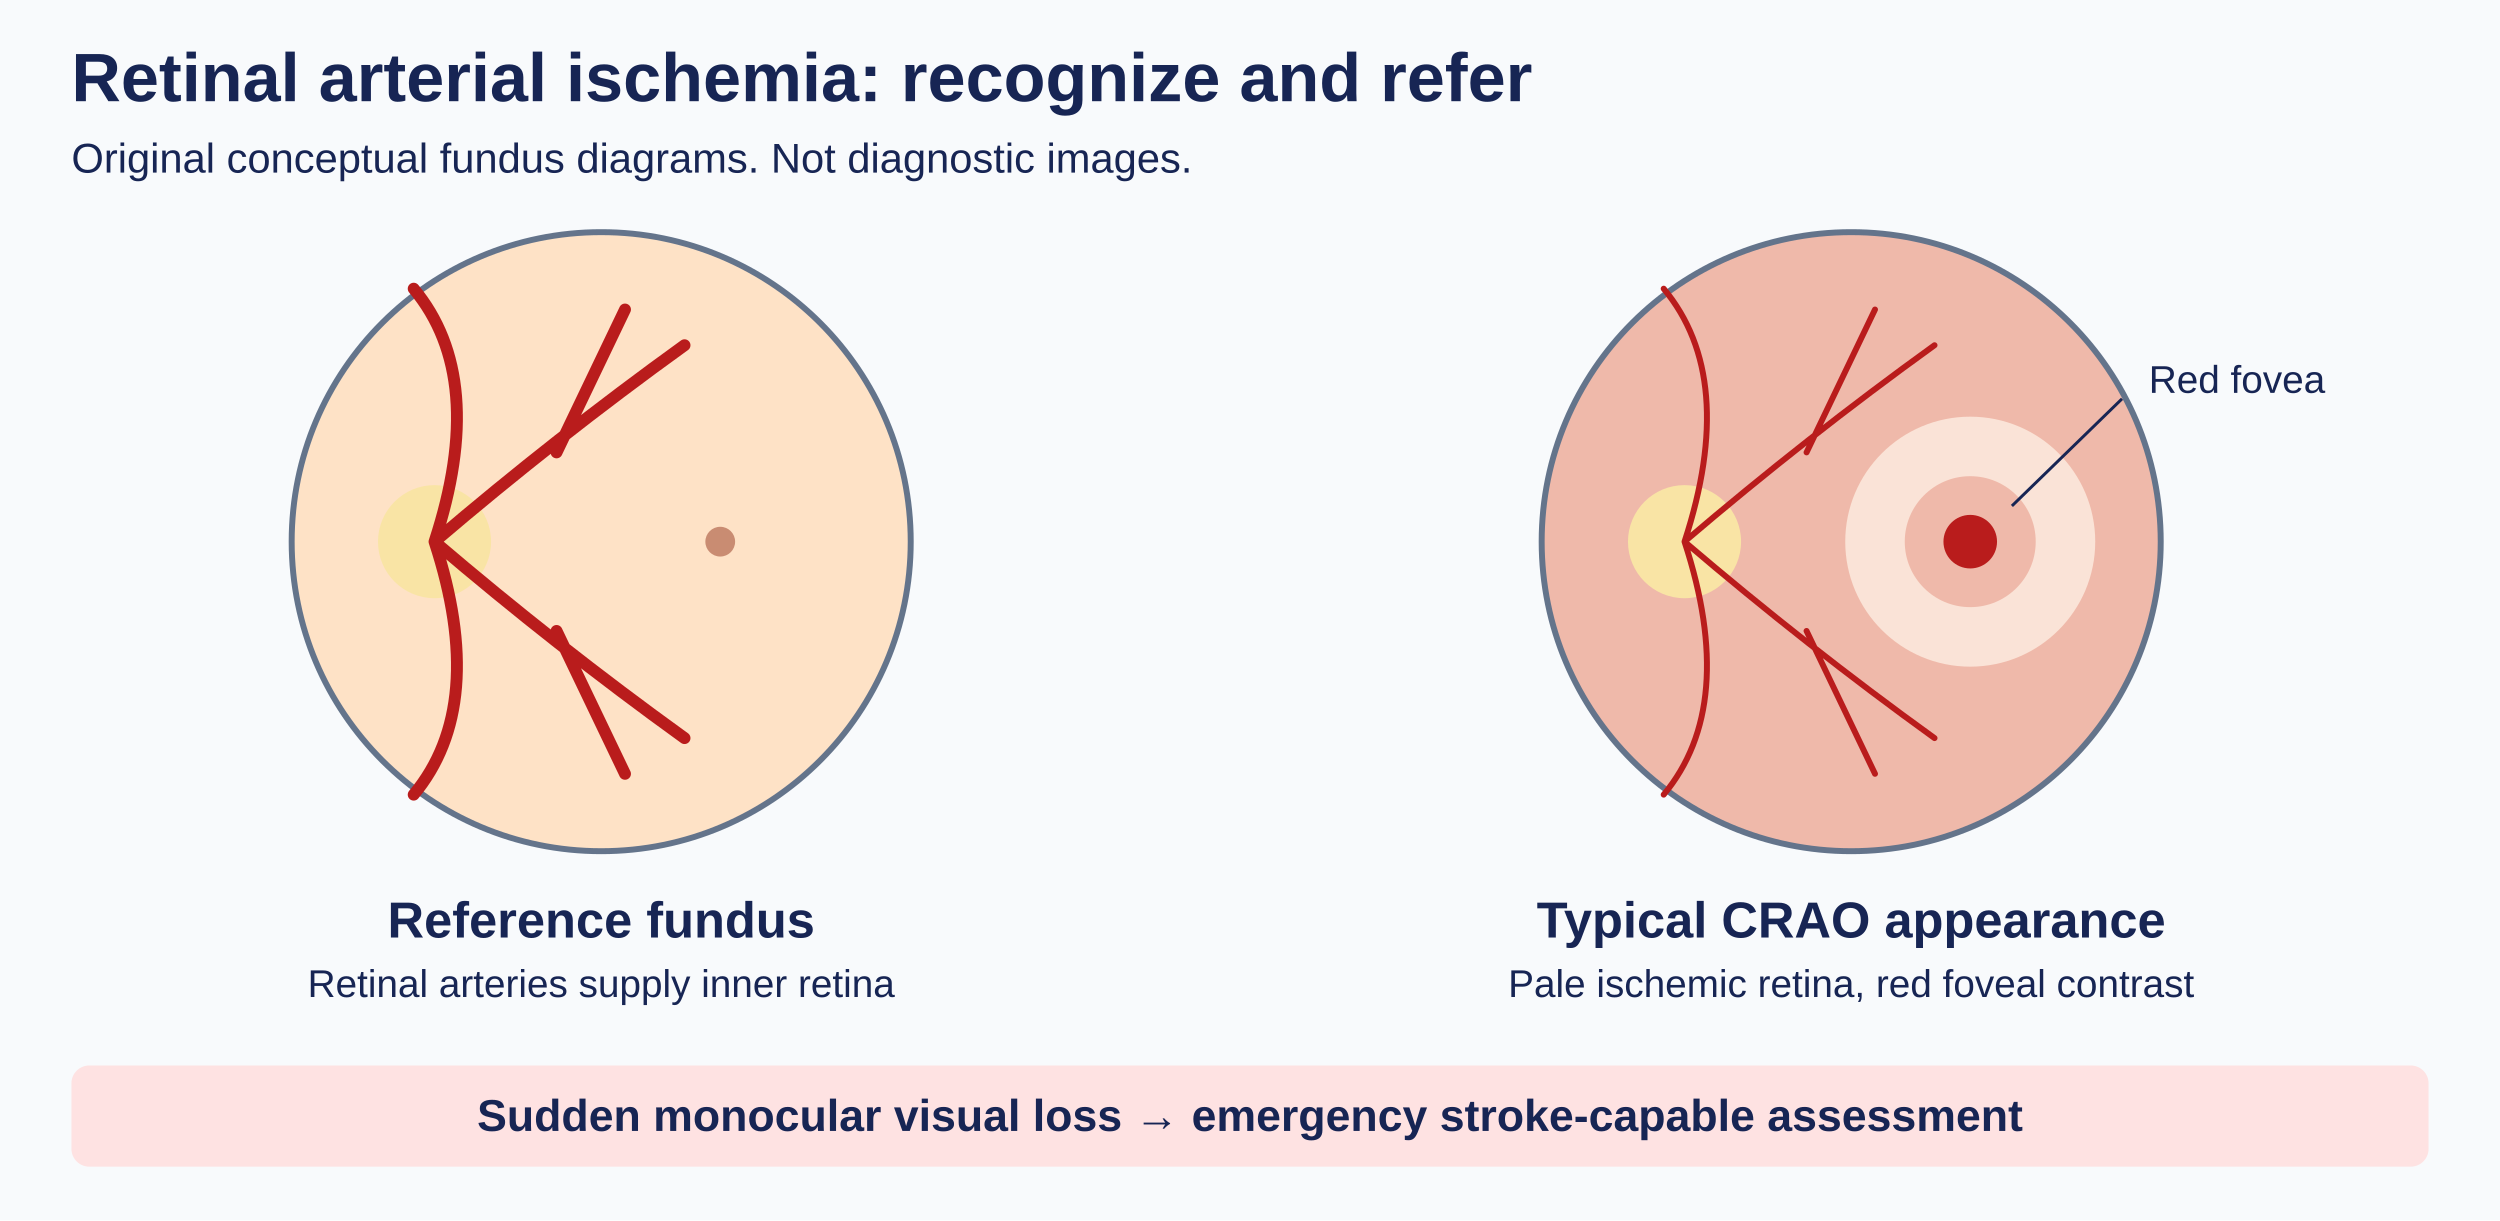
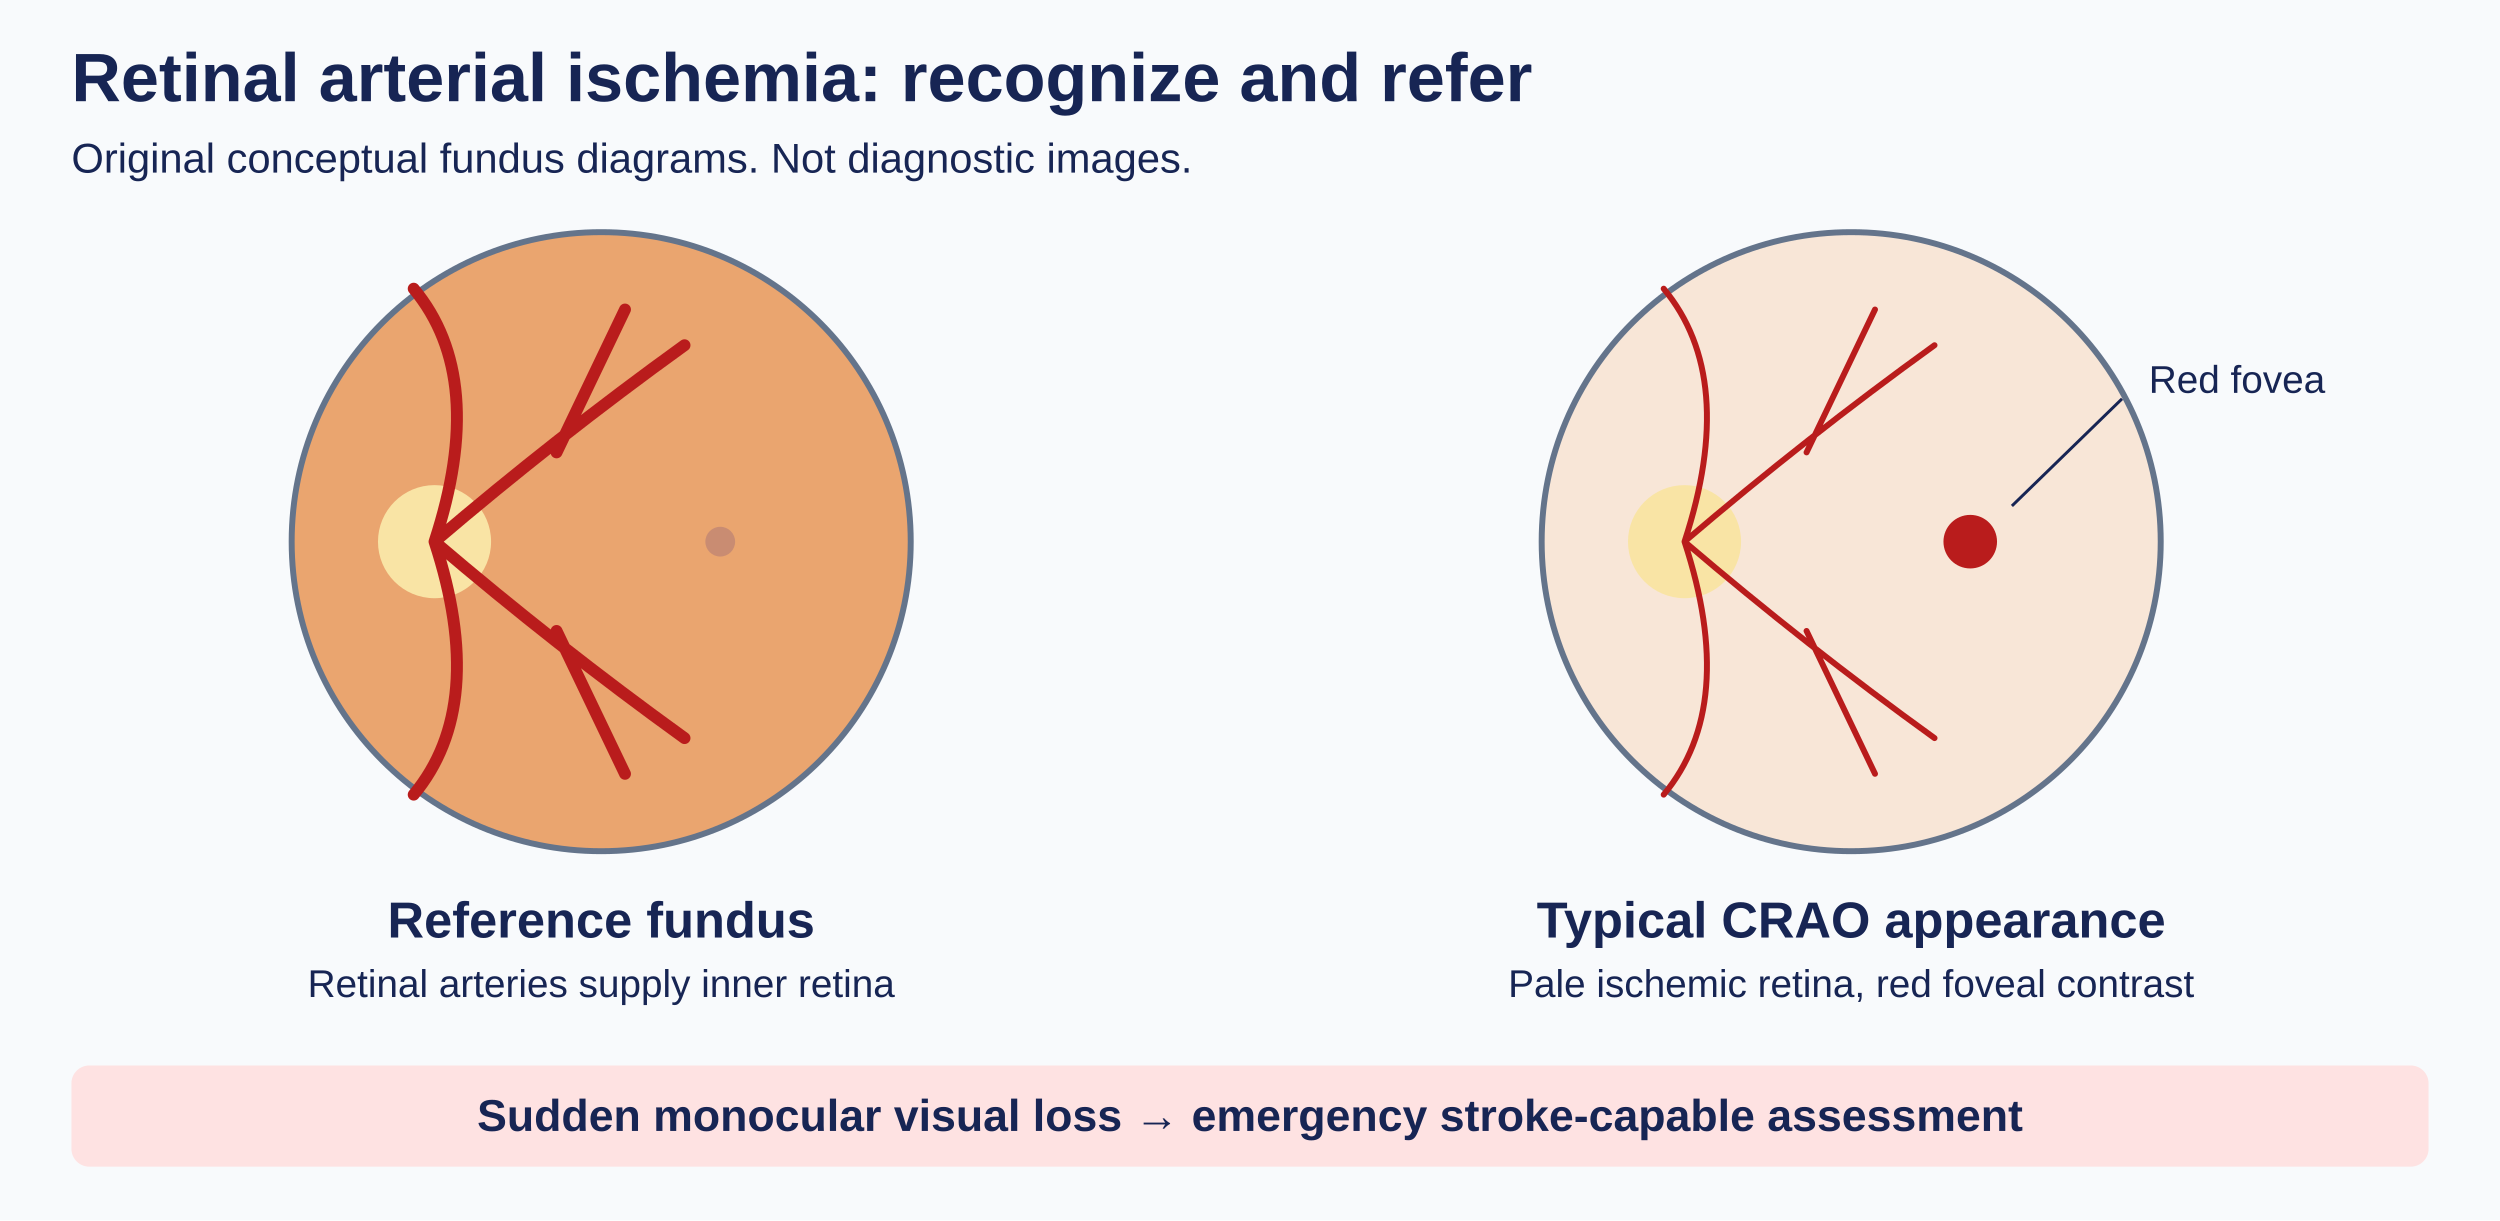
<svg xmlns="http://www.w3.org/2000/svg" width="840" height="410" viewBox="0 0 840 410">
  <rect width="840" height="410" fill="#f8fafc" />
  <g font-family="Arial,sans-serif" fill="#172554">
    <text x="24" y="34" font-size="23" font-weight="bold">Retinal arterial ischemia: recognize and refer</text>
    <text x="24" y="58" font-size="14">Original conceptual fundus diagrams. Not diagnostic images.</text>
    <g transform="translate(202 182)">
-       <circle r="104" fill="#fee2c6" stroke="#64748b" stroke-width="2" />
+       <circle r="104" fill="#eaa56f" stroke="#64748b" stroke-width="2" />
      <circle cx="-56" cy="0" r="19" fill="#f9e4a5" />
      <circle cx="40" cy="0" r="5" fill="#c98c72" />
      <path d="M-56 0 Q-15 -35 28 -66 M-56 0 Q-15 35 28 66 M-15 -30 L8 -78 M-15 30 L8 78 M-56 0 Q-38 -55 -63 -85 M-56 0 Q-38 55 -63 85" fill="none" stroke="#b91c1c" stroke-width="4" stroke-linecap="round" />
      <text x="0" y="133" text-anchor="middle" font-weight="bold" font-size="17">Reference fundus</text>
      <text x="0" y="153" text-anchor="middle" font-size="13">Retinal arteries supply inner retina</text>
    </g>
    <g transform="translate(622 182)">
-       <circle r="104" fill="#efb9aa" stroke="#64748b" stroke-width="2" />
+       <circle r="104" fill="#f8e6d7" stroke="#64748b" stroke-width="2" />
      <circle cx="-56" cy="0" r="19" fill="#f9e4a5" />
      <circle cx="40" cy="0" r="9" fill="#b91c1c" />
      <path d="M-56 0 Q-15 -35 28 -66 M-56 0 Q-15 35 28 66 M-15 -30 L8 -78 M-15 30 L8 78 M-56 0 Q-38 -55 -63 -85 M-56 0 Q-38 55 -63 85" fill="none" stroke="#b91c1c" stroke-width="2" stroke-linecap="round" />
-       <circle cx="40" cy="0" r="32" fill="none" stroke="#fff5e9" stroke-width="20" opacity=".7" />
      <path d="M54 -12 L91 -48" stroke="#172554" />
      <text x="100" y="-50" font-size="13" text-anchor="start">Red fovea</text>
      <text x="0" y="133" text-anchor="middle" font-weight="bold" font-size="17">Typical CRAO appearance</text>
      <text x="0" y="153" text-anchor="middle" font-size="13">Pale ischemic retina, red foveal contrast</text>
    </g>
    <rect x="24" y="358" width="792" height="34" rx="6" fill="#fee2e2" />
    <text x="420" y="380" text-anchor="middle" font-size="15" font-weight="bold">Sudden monocular visual loss → emergency stroke-capable assessment</text>
  </g>
</svg>
